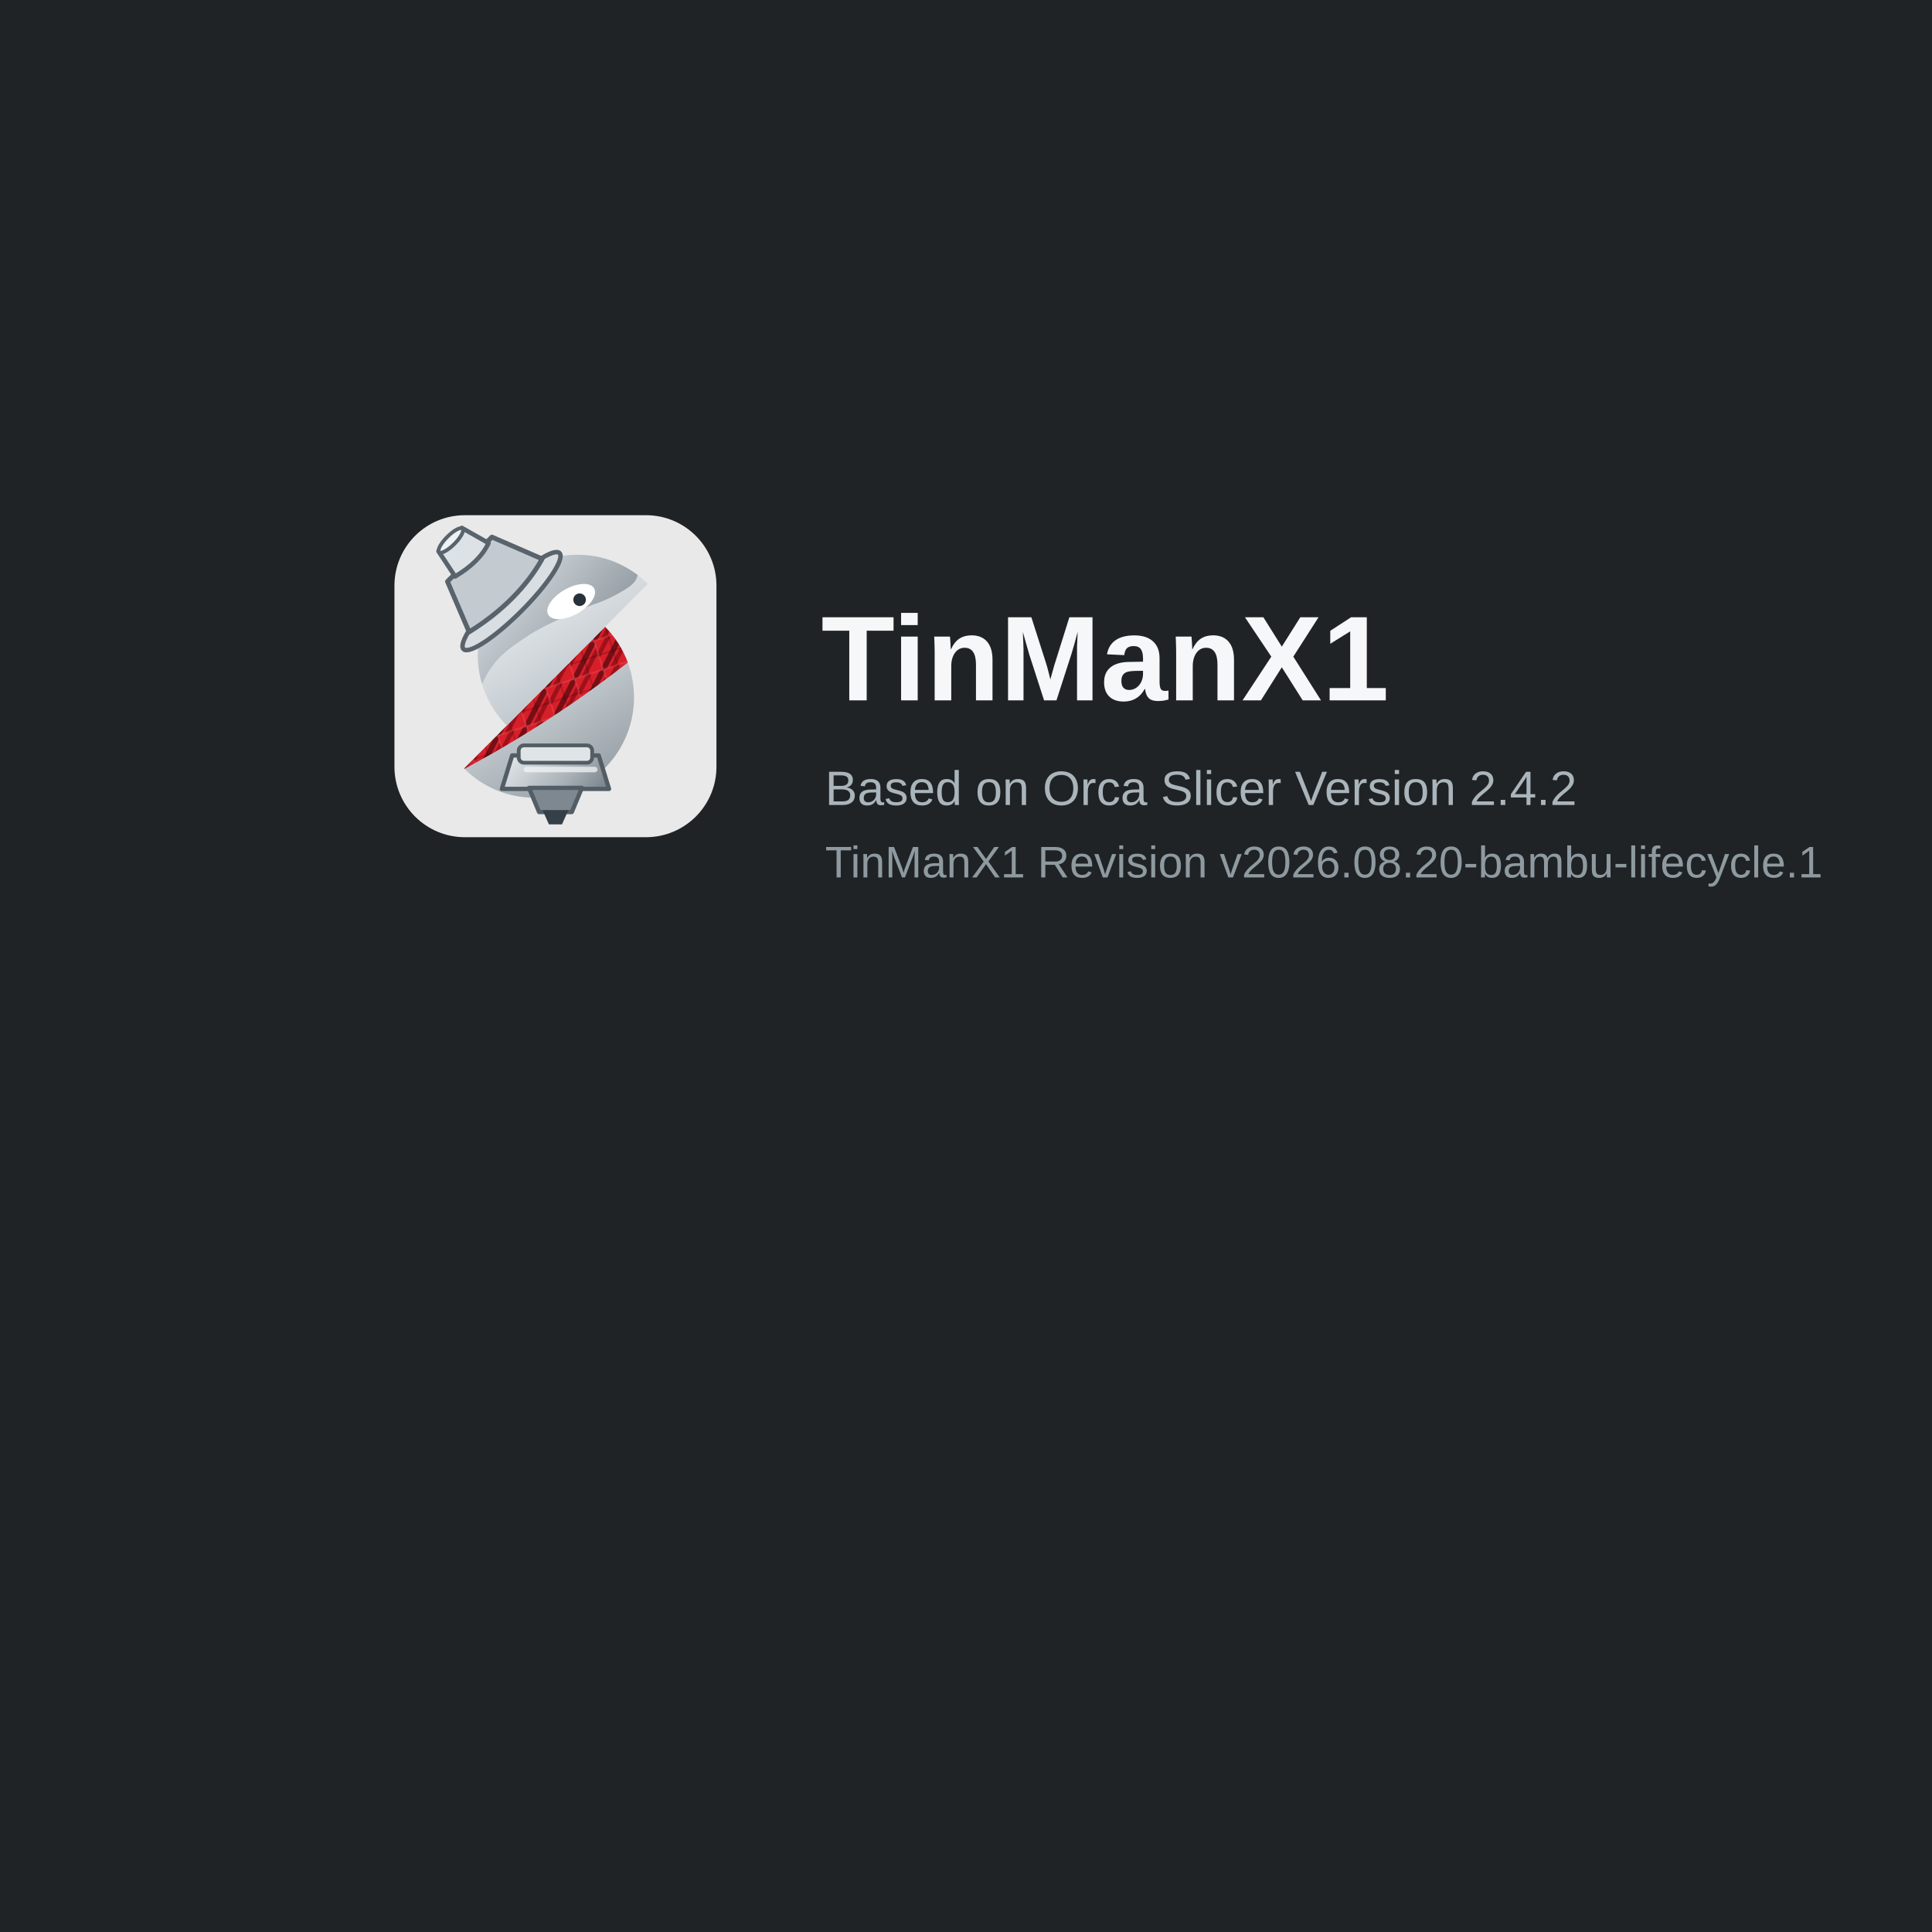
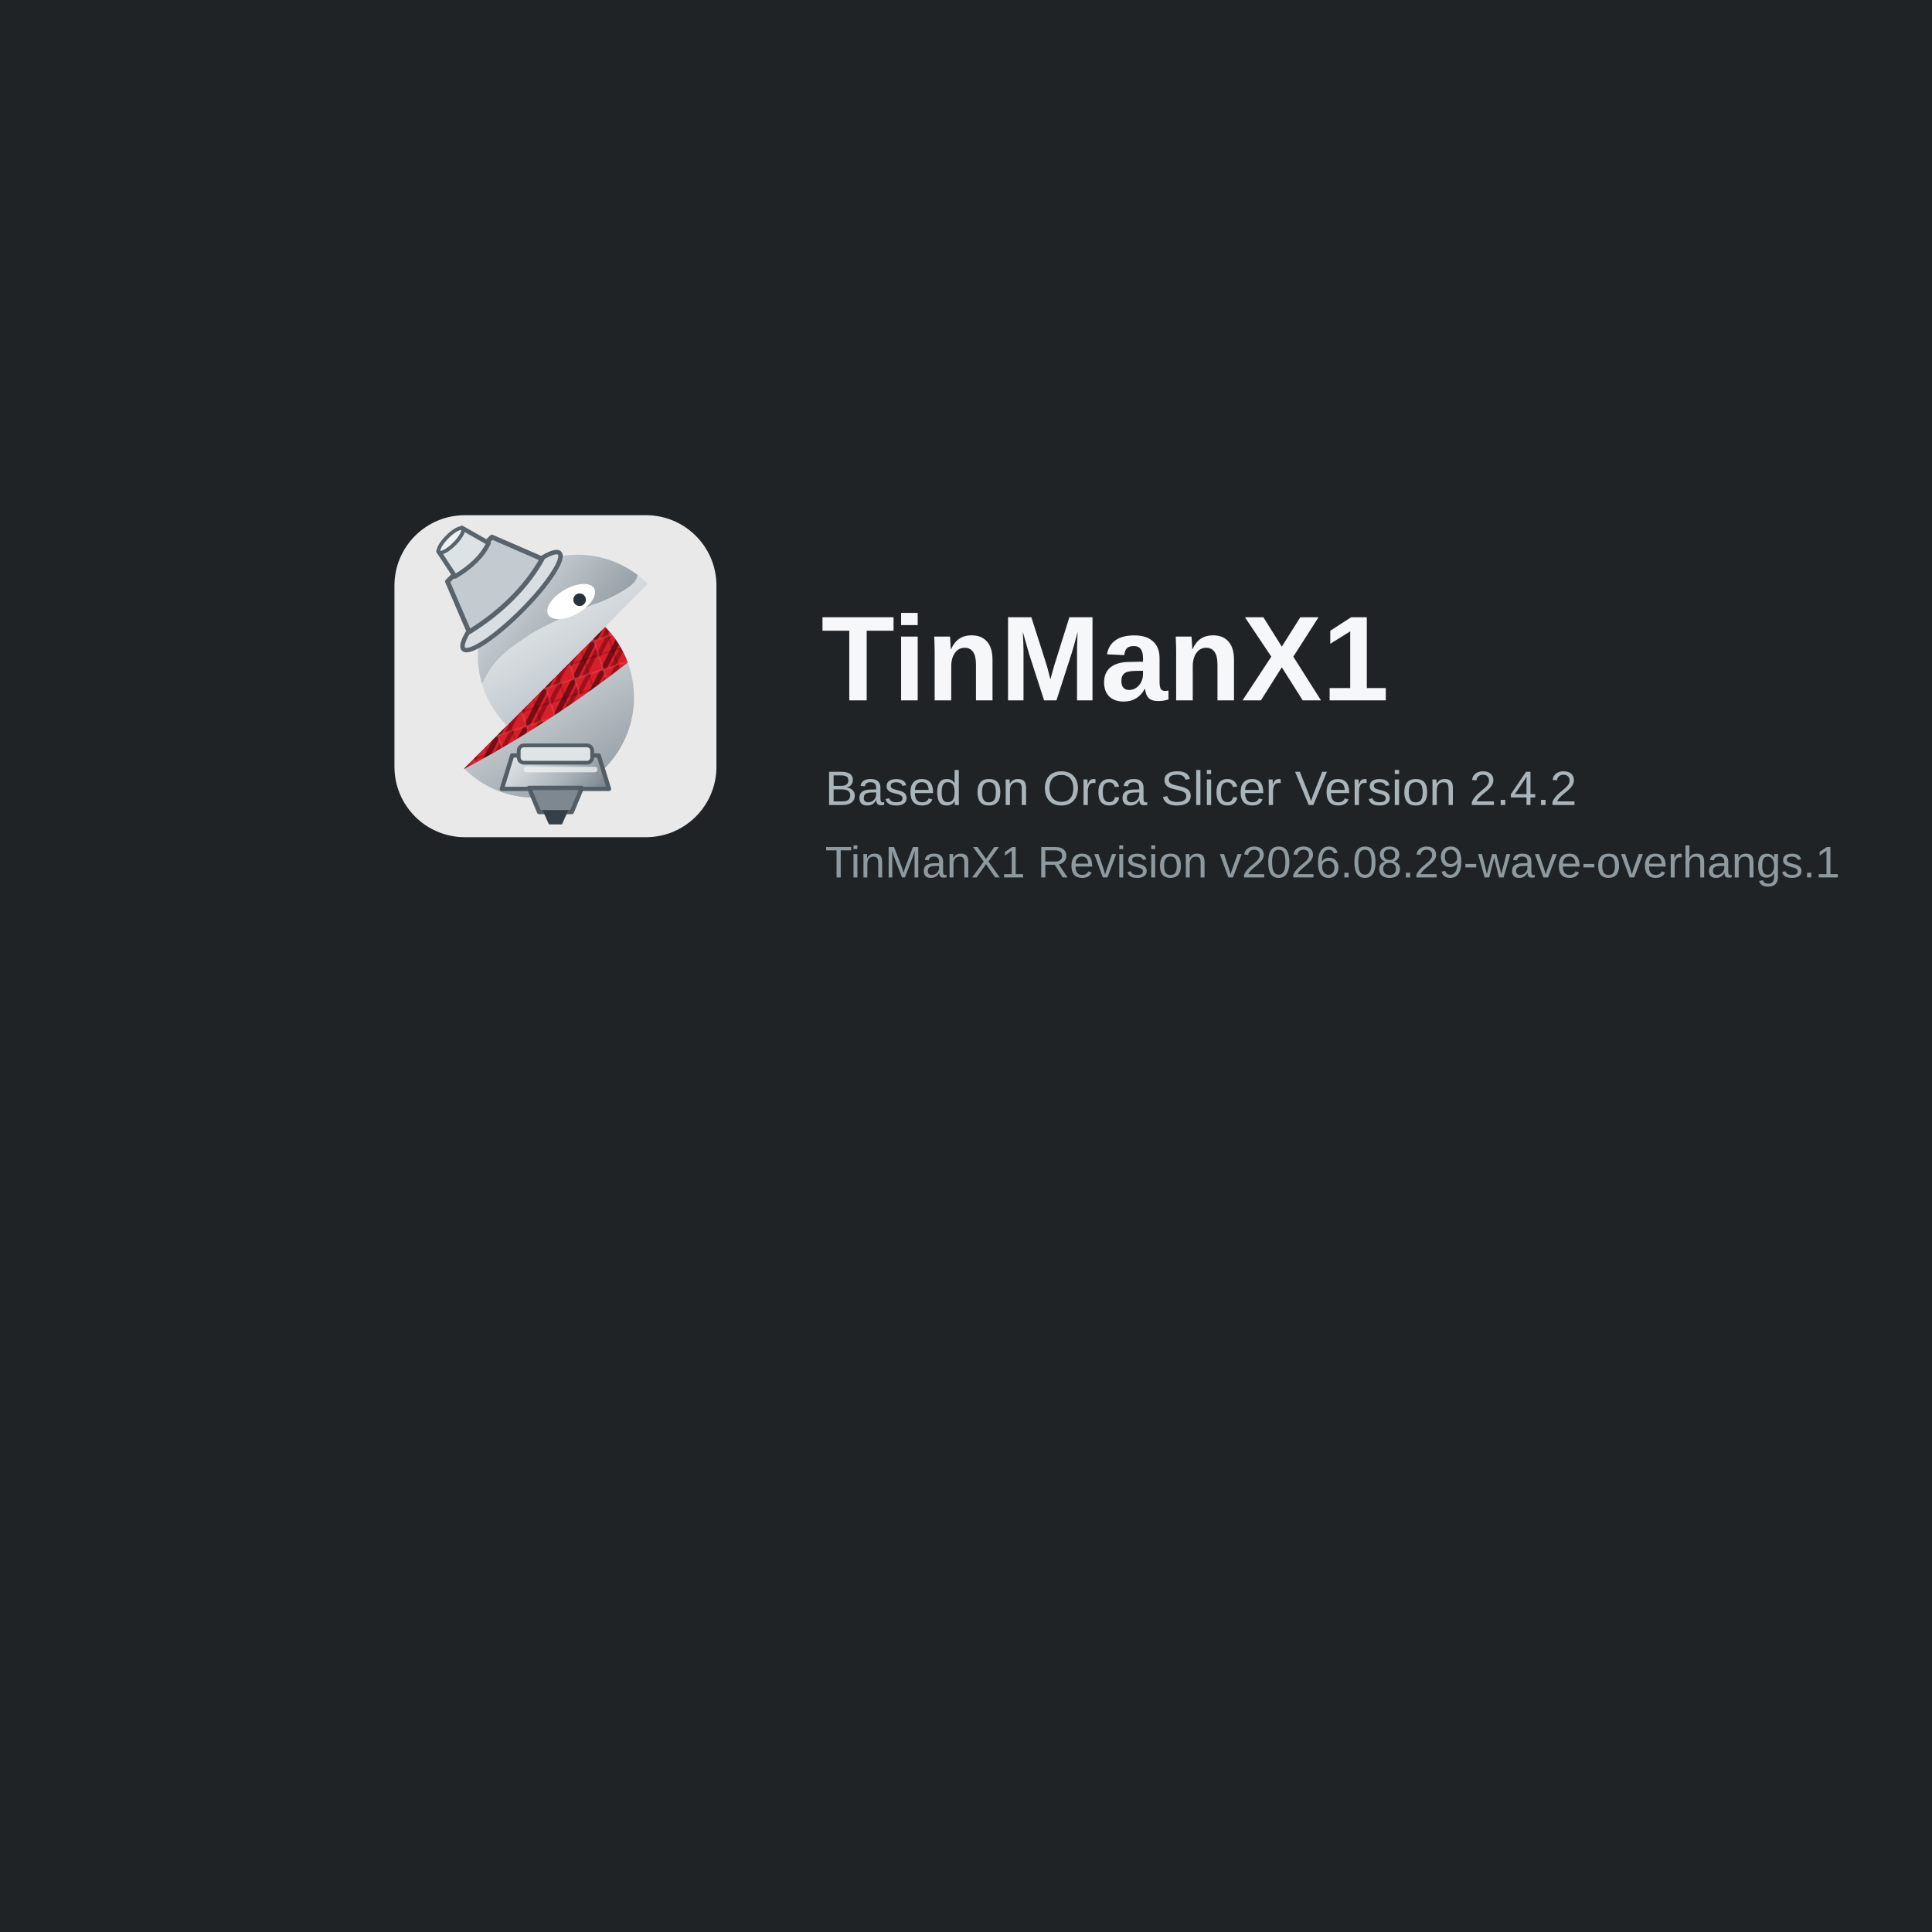
<svg xmlns="http://www.w3.org/2000/svg" width="480" height="480" viewBox="0 0 480 480">
  <defs>
    <linearGradient id="tmxSilver" x1="18" y1="8" x2="47" y2="55" gradientUnits="userSpaceOnUse">
      <stop offset="0" stop-color="#f7f9fa" />
      <stop offset=".52" stop-color="#c7ced3" />
      <stop offset="1" stop-color="#8d969d" />
    </linearGradient>
    <linearGradient id="tmxDarkSilver" x1="19" y1="10" x2="49" y2="35" gradientUnits="userSpaceOnUse">
      <stop offset="0" stop-color="#dce2e6" />
      <stop offset="1" stop-color="#6f7981" />
    </linearGradient>
    <linearGradient id="tmxNozzle" x1="24" y1="43" x2="43" y2="60" gradientUnits="userSpaceOnUse">
      <stop offset="0" stop-color="#eef2f4" />
      <stop offset=".55" stop-color="#a8b0b6" />
      <stop offset="1" stop-color="#59636c" />
    </linearGradient>
    <pattern id="tmxCarbonRed" width="6" height="6" patternUnits="userSpaceOnUse" patternTransform="rotate(-18)">
      <rect width="6" height="6" fill="#D71F2A" />
      <path d="M-2 1 1-2M0 6 6 0M5 8 8 5" fill="none" stroke="#250204" stroke-width="1.05" opacity=".55" />
      <path d="M-2 5 5-2M1 7 7 1" fill="none" stroke="#7c0810" stroke-width=".85" opacity=".62" />
      <path d="M0 0h6v6h-6z" fill="none" stroke="#f06a70" stroke-width=".35" opacity=".28" />
      <path d="M0 3h6M3 0v6" fill="none" stroke="#180102" stroke-width=".28" opacity=".22" />
    </pattern>
  </defs>
  <rect width="480" height="480" fill="#1f2326" />
  <g transform="translate(98 128)">
    <g transform="scale(1.25)">
      <rect width="64" height="64" rx="14" fill="#e9e9e9" />
      <path d="M13.84,50.354a19.7,19.7,0,0,0,13.883,5.79A19.944,19.944,0,0,0,41.858,22.182Z" fill="url(#tmxSilver)" />
      <path d="M41.858,22.181,13.84,50.354l.061.059A220.548,220.548,0,0,0,46.378,29.277a19.964,19.964,0,0,0-4.52-7.1" fill="url(#tmxCarbonRed)" />
      <path d="M36.381,7.856A19.943,19.943,0,0,0,22.327,41.818L50.345,13.646a19.693,19.693,0,0,0-13.964-5.79" fill="url(#tmxSilver)" />
      <path d="M36.381,7.856A19.636,19.636,0,0,0,26.04,10.782a22.742,22.742,0,0,0-5.91-.745,23.084,23.084,0,0,0-9.477,2.124.632.632,0,0,0,.129,1.191,13.52,13.52,0,0,1,8.069,5.137A20.06,20.06,0,0,0,17.41,33.534a19.873,19.873,0,0,1,2-3.488c1.819-2.5,3.743-3.8,6.585-5.723,2.093-1.416,5-3.077,13.359-6.512a28.421,28.421,0,0,0,6.12-2.821c1.4-.831,2.461-1.615,2.8-2.842.024-.086.045-.172.065-.256A19.655,19.655,0,0,0,36.381,7.856" fill="url(#tmxDarkSilver)" />
      <path d="M39.69,14.551c.727,1.285-.728,3.495-3.249,4.937s-5.154,1.569-5.88.284.727-3.495,3.248-4.937,5.154-1.569,5.881-.284" fill="#fff" />
      <circle cx="36.8" cy="16.8" r="1.25" fill="#28323a" />
      <g transform="translate(-17 1) rotate(-45 34.2 12.5) scale(1.05)">
        <ellipse cx="34.25" cy="18.4" rx="12.85" ry="2.65" fill="#d9dee2" stroke="#59636c" stroke-width=".85" />
        <path d="M28.3,7.2h11.9l3.8,9.65c-5.75,1.65-12.65,1.65-19.55,0Z" fill="#c3cbd0" stroke="#59636c" stroke-width=".9" stroke-linejoin="round" />
        <path d="M31.15,1.95h6.25l1.55,5.6c-2.45.9-5.4.9-8.95,0Z" fill="#dce2e6" stroke="#59636c" stroke-width=".85" stroke-linejoin="round" />
        <ellipse cx="34.25" cy="2.15" rx="3.15" ry=".95" fill="#eef2f4" stroke="#59636c" stroke-width=".7" />
      </g>
      <path d="M23.4,47.75h17.2l2.05,6.65H21.35Z" fill="url(#tmxNozzle)" stroke="#525d65" stroke-width=".85" stroke-linejoin="round" />
      <path d="M26.75,54.2h10.5l-2,4.8h-6.5Z" fill="#7e8890" stroke="#525d65" stroke-width=".85" stroke-linejoin="round" />
      <path d="M29.45,58.65h5.1l-1.25,2.8h-2.6Z" fill="#353f47" />
      <rect x="24.7" y="45.75" width="14.6" height="3.45" rx="1.05" fill="#dfe4e7" stroke="#525d65" stroke-width=".75" />
      <path d="M26.25,50.55h13.55" fill="none" stroke="#f4f6f7" stroke-width="1.1" stroke-linecap="round" opacity=".72" />
    </g>
    <text x="106" y="46" font-family="Arial, Helvetica, sans-serif" font-size="30" font-weight="700" fill="#f5f7f8">TinManX1</text>
    <text x="107" y="72" font-family="Arial, Helvetica, sans-serif" font-size="12" fill="#aab5bb">Based on Orca Slicer Version 2.4.2</text>
-     <text x="107" y="90" font-family="Arial, Helvetica, sans-serif" font-size="11" fill="#8e9aa0">TinManX1 Revision v2026.08.20-bambu-lifecycle.1</text>
+     <text x="107" y="90" font-family="Arial, Helvetica, sans-serif" font-size="11" fill="#8e9aa0">TinManX1 Revision v2026.08.29-wave-overhangs.1</text>
  </g>
</svg>
